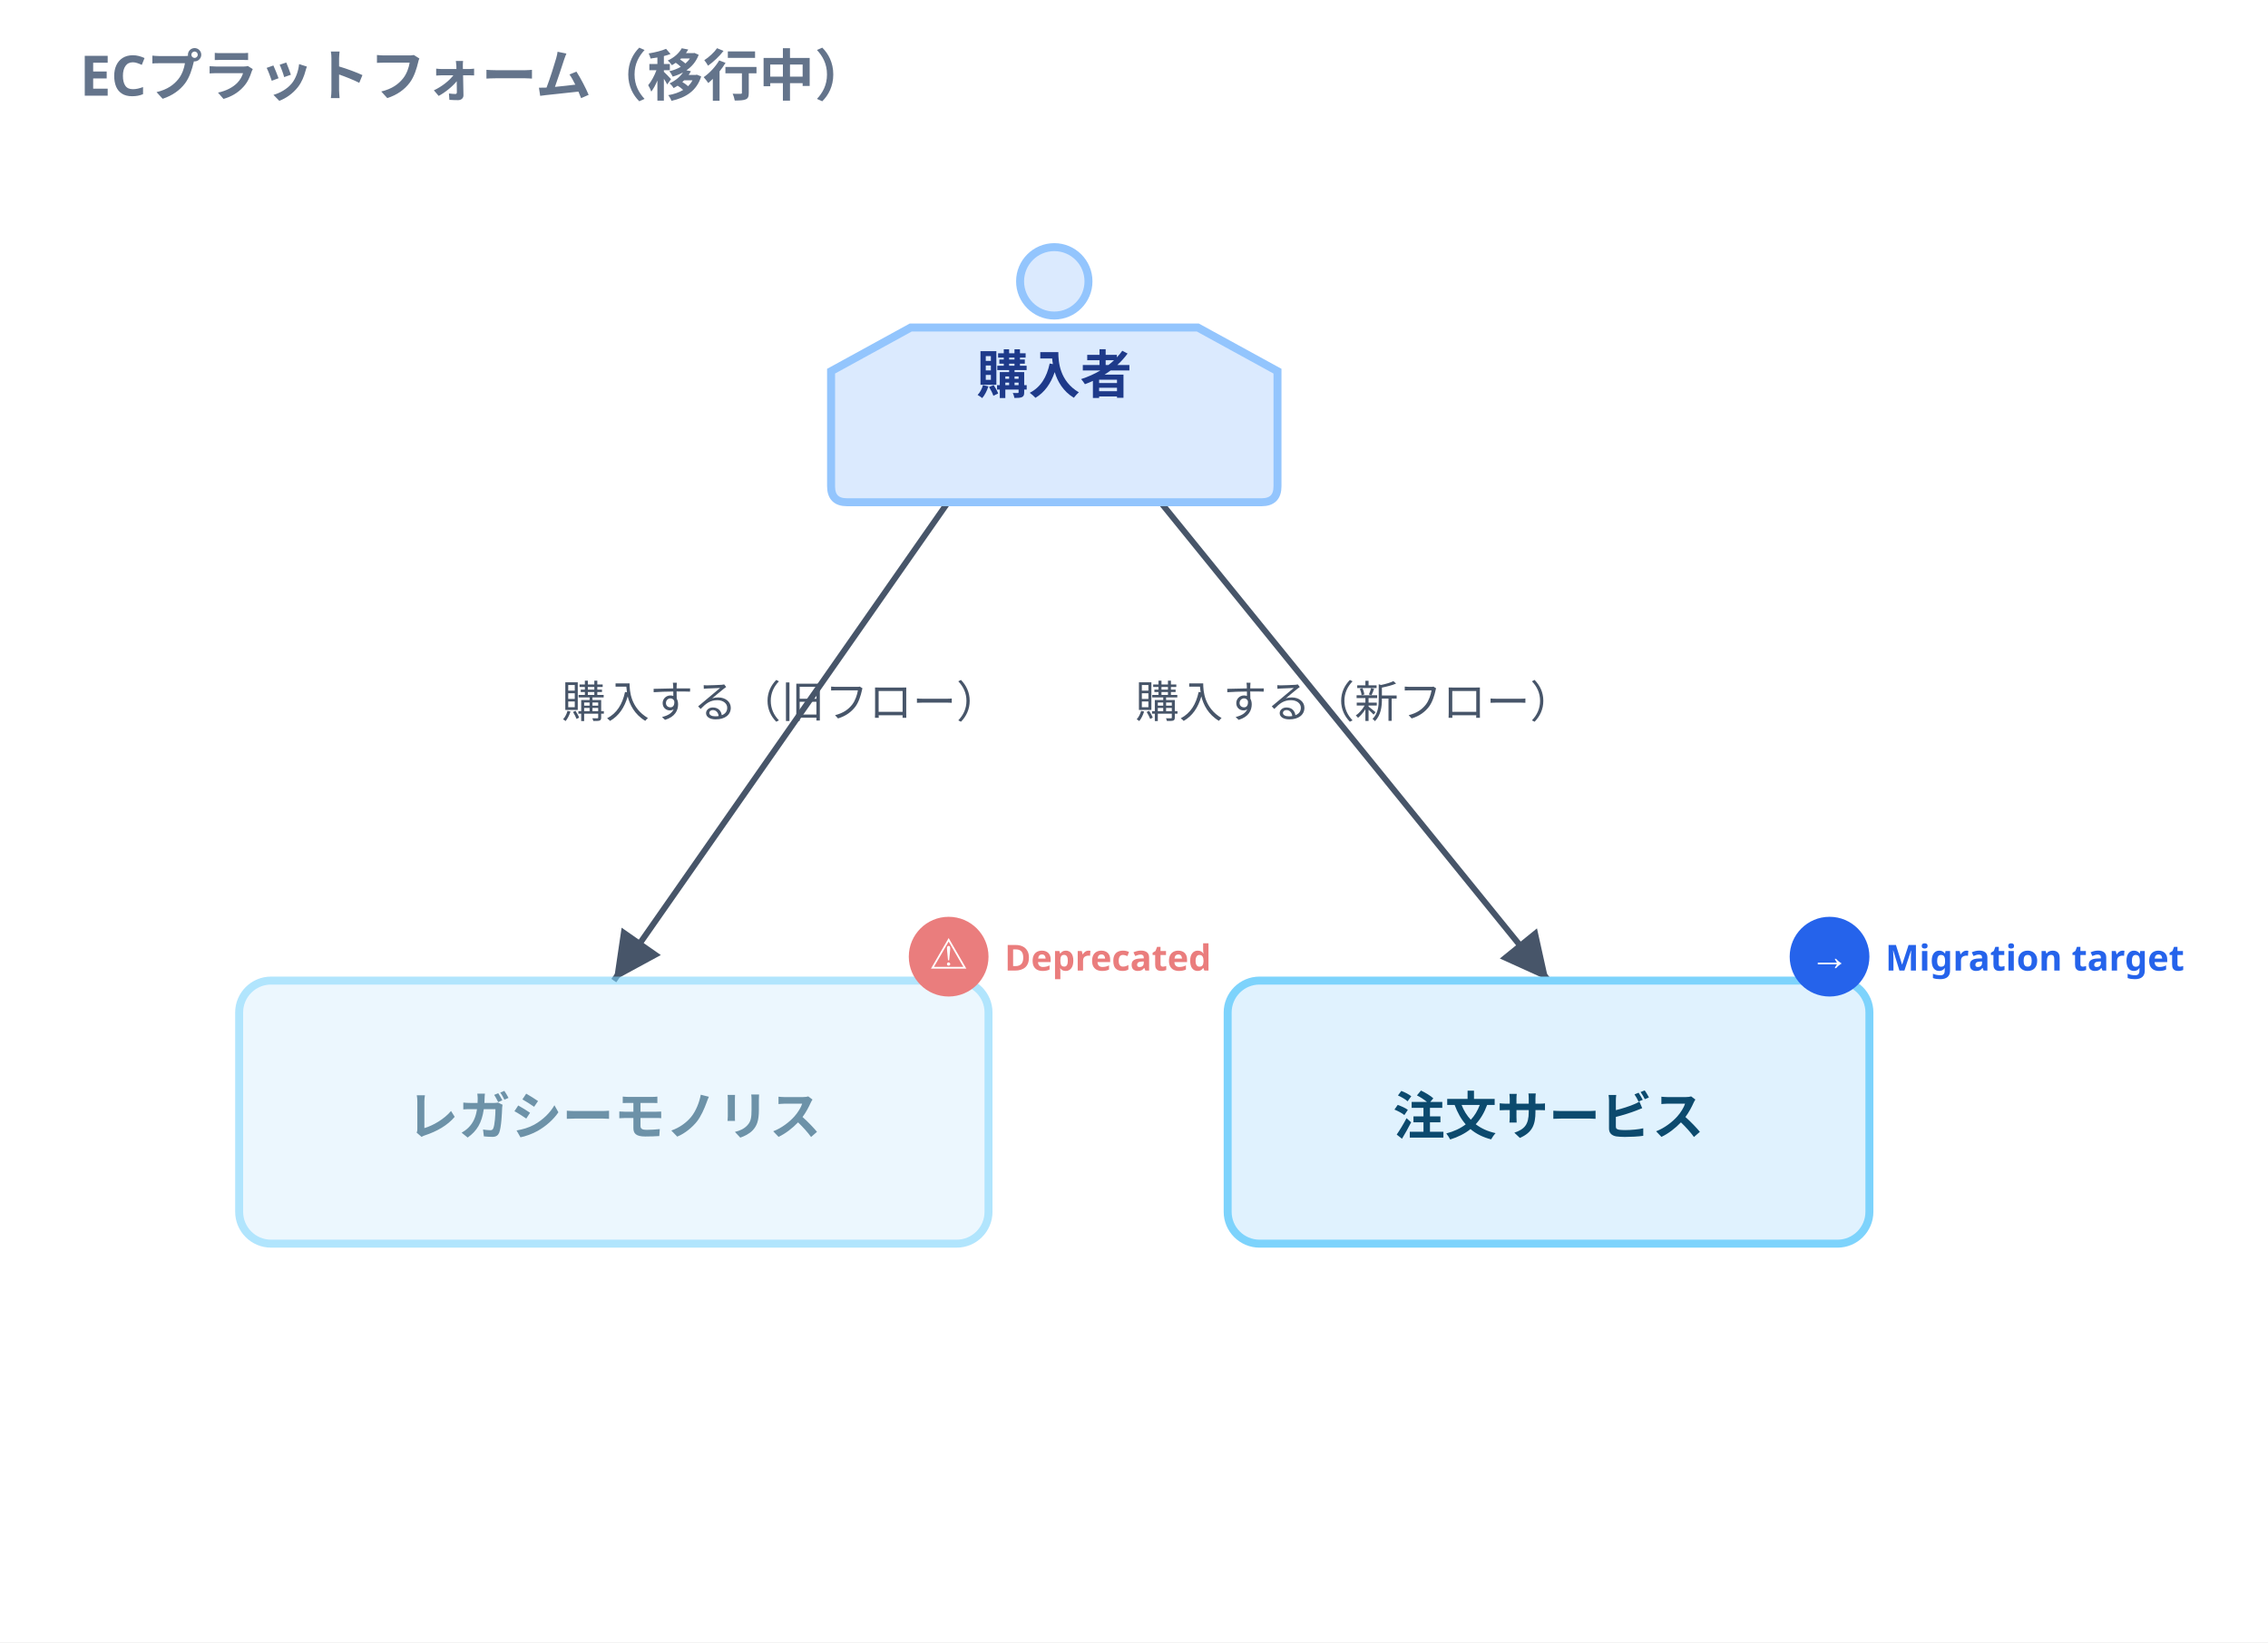
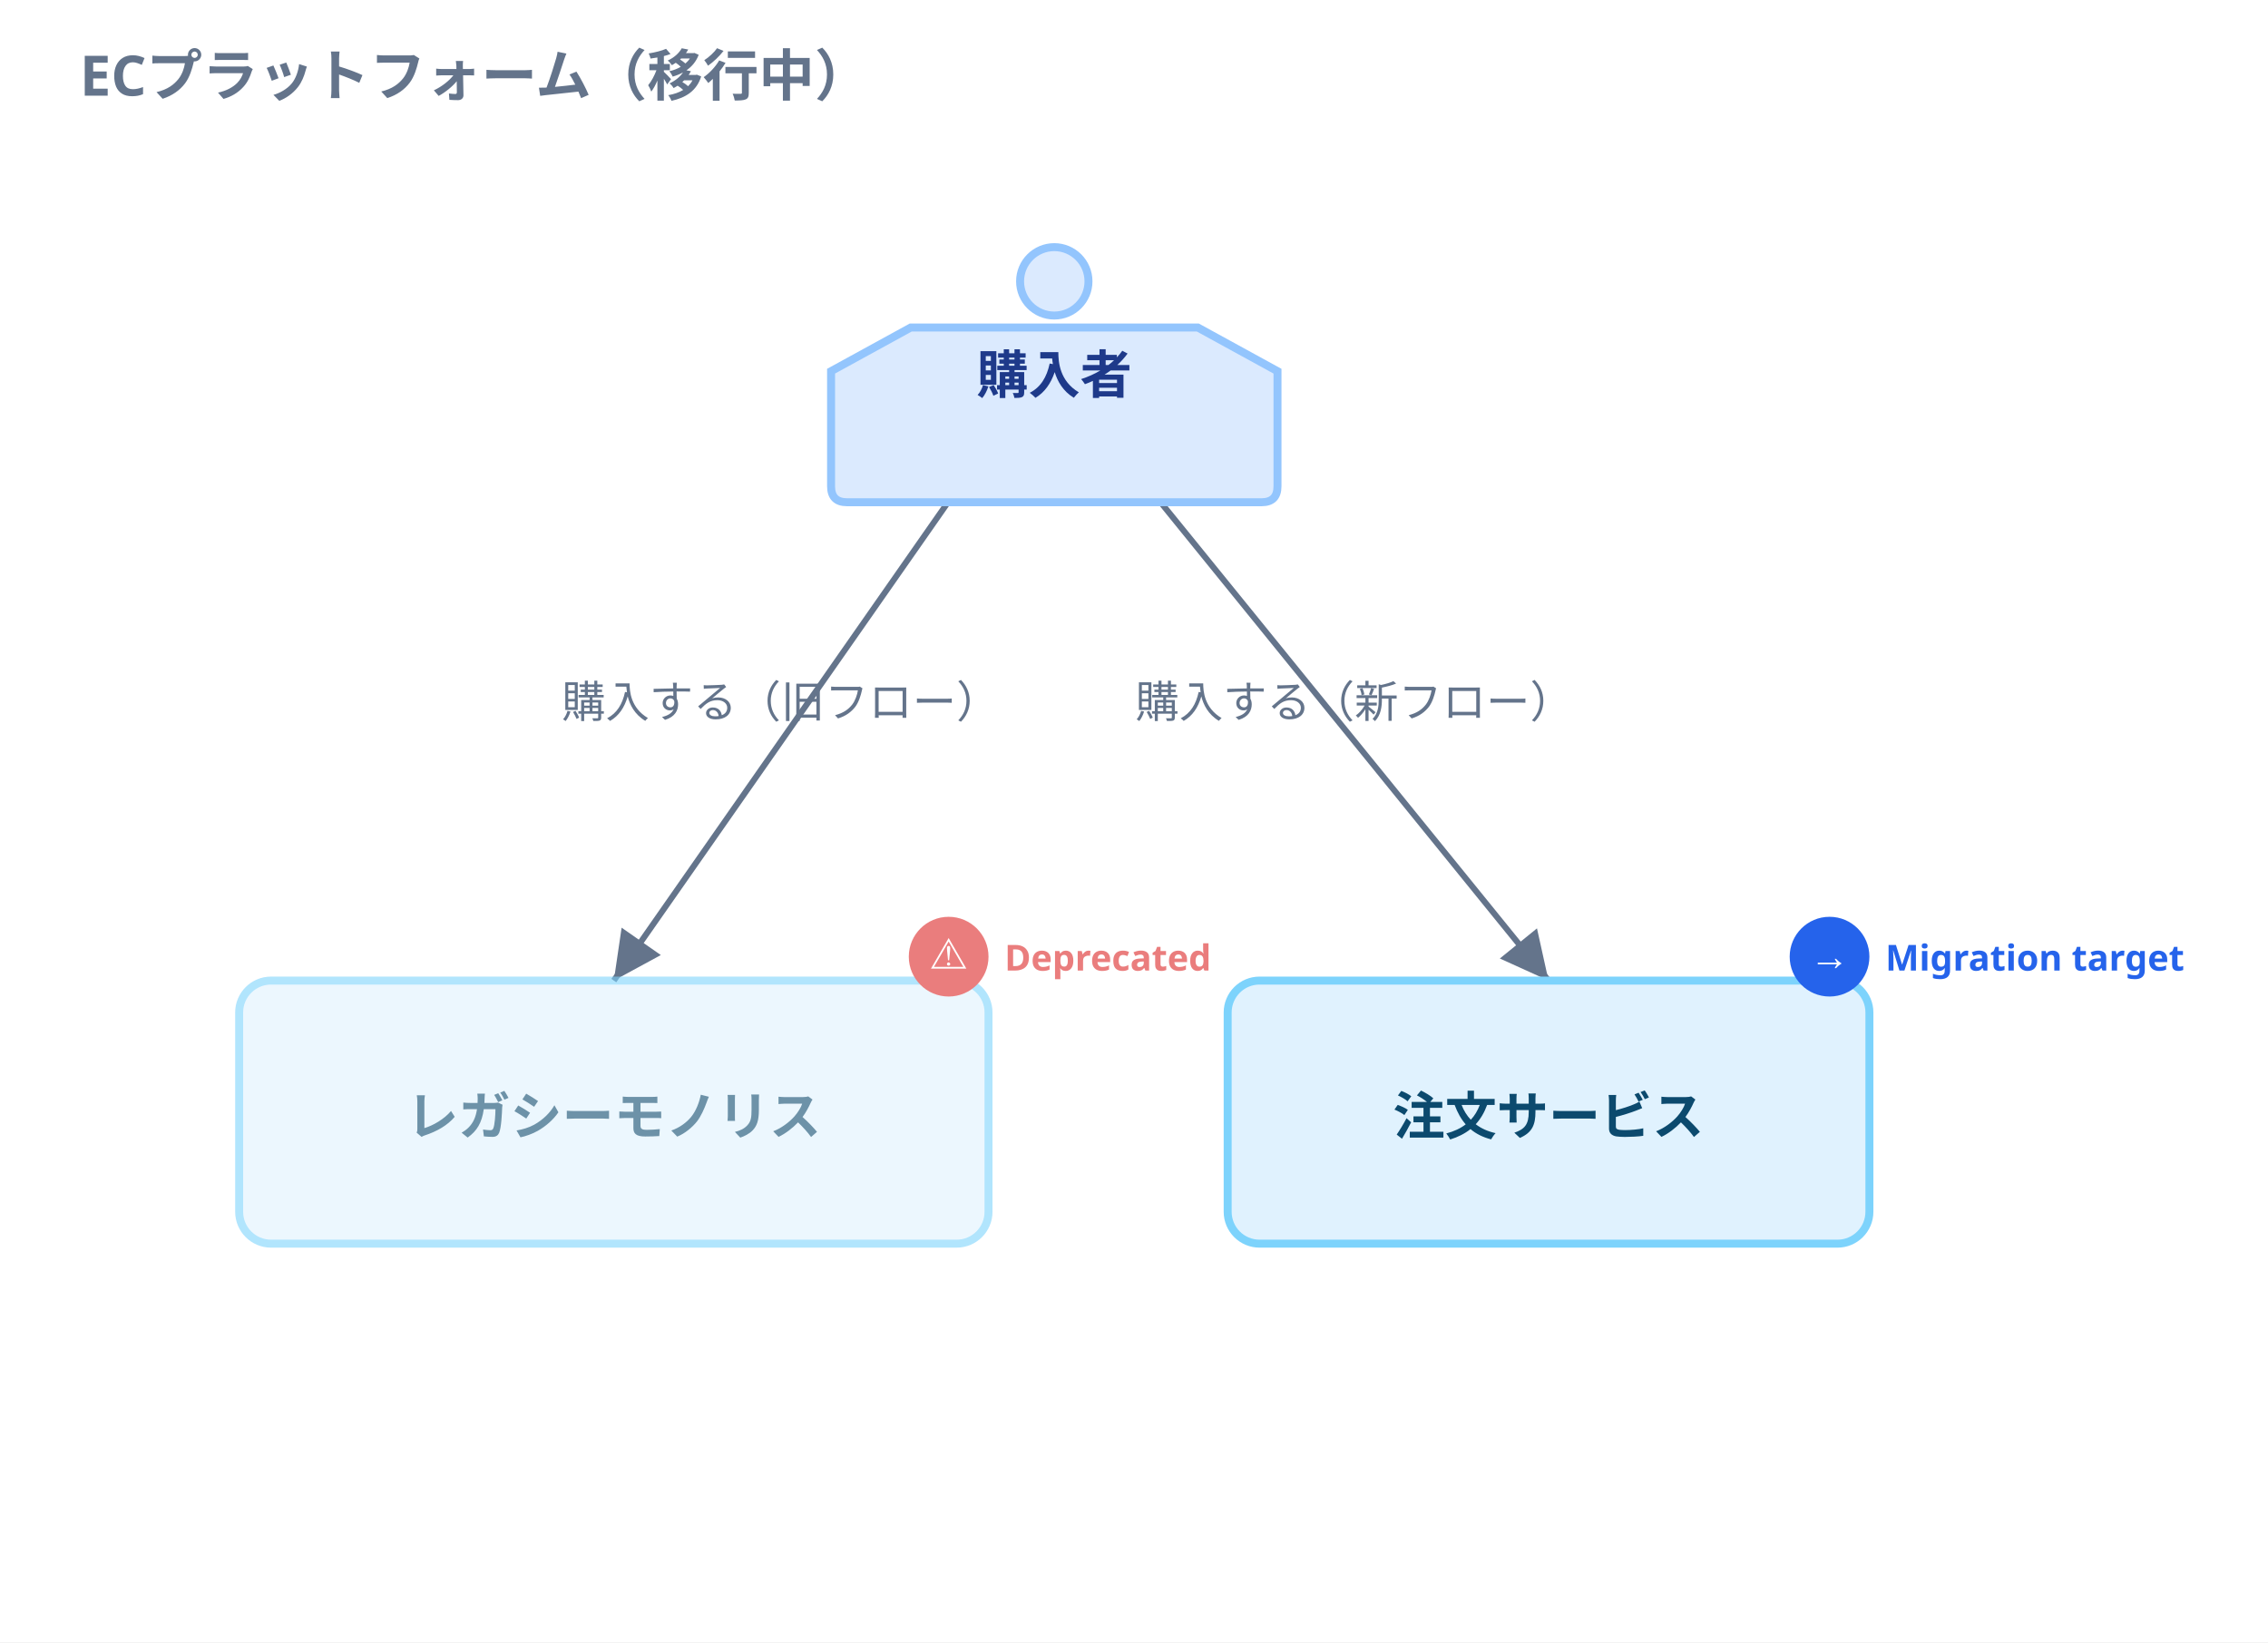
<svg xmlns="http://www.w3.org/2000/svg" viewBox="0 0 569 412" width="569" height="412">
  <defs>
    <marker id="arrow-default" viewBox="0 0 10 10" refX="10" refY="5" markerWidth="8" markerHeight="8" orient="auto-start-reverse">
-       <path d="M 0 0 L 10 5 L 0 10 z" fill="#475569" />
+       <path d="M 0 0 L 10 5 L 0 10 z" fill="#64748B" />
    </marker>
  </defs>
  <rect width="569" height="412" fill="#FFFFFF" rx="0" />
  <text x="20" y="24" fill="#64748B" font-size="14px" font-family="sans-serif" font-weight="bold">ECプラットフォーム（移行中）</text>
  <g class="edges">
    <g data-edge-from="Customer" data-edge-to="LegacyMonolith" data-edge-kind="sync" data-edge-canonical-id="Customer-&gt;LegacyMonolith" data-edge-label="購入する（旧フロー）" class="krs-edge krs-edge--interactive">
      <line x1="237.833" y1="126" x2="154" y2="246" stroke="transparent" stroke-width="14" stroke-linecap="butt" class="krs-edge__hitline" />
-       <line x1="237.833" y1="126" x2="154" y2="246" stroke="#475569" stroke-width="1.5" marker-end="url(#arrow-default)" />
-       <text x="195.917" y="180" text-anchor="middle" fill="#475569" font-size="11px" font-family="sans-serif">購入する（旧フロー）</text>
+       <line x1="237.833" y1="126" x2="154" y2="246" stroke="#64748B" stroke-width="1.5" marker-end="url(#arrow-default)" />
+       <text x="195.917" y="180" text-anchor="middle" fill="#64748B" font-size="11px" font-family="sans-serif">購入する（旧フロー）</text>
    </g>
    <g data-edge-from="Customer" data-edge-to="OrderService" data-edge-kind="sync" data-edge-canonical-id="Customer-&gt;OrderService" data-edge-label="購入する（新フロー）" class="krs-edge krs-edge--interactive">
      <line x1="291.167" y1="126" x2="388.5" y2="246" stroke="transparent" stroke-width="14" stroke-linecap="butt" class="krs-edge__hitline" />
-       <line x1="291.167" y1="126" x2="388.5" y2="246" stroke="#475569" stroke-width="1.5" marker-end="url(#arrow-default)" />
-       <text x="339.833" y="180" text-anchor="middle" fill="#475569" font-size="11px" font-family="sans-serif">購入する（新フロー）</text>
+       <line x1="291.167" y1="126" x2="388.5" y2="246" stroke="#64748B" stroke-width="1.5" marker-end="url(#arrow-default)" />
+       <text x="339.833" y="180" text-anchor="middle" fill="#64748B" font-size="11px" font-family="sans-serif">購入する（新フロー）</text>
    </g>
  </g>
  <g class="nodes">
    <g data-node-id="Customer" data-node-kind="user" data-has-children="false" data-has-description="false">
      <circle cx="264.5" cy="70.58" r="8.58" fill="#DBEAFE" stroke="#93C5FD" stroke-width="2" />
      <path d="M228.5 82.16 L300.5 82.16 L320.5 93.12 L320.5 122 Q320.5 126 316.5 126 L212.5 126 Q208.5 126 208.5 122 L208.5 93.12 Z" fill="#DBEAFE" stroke="#93C5FD" stroke-width="2" />
      <text x="264.5" y="93" text-anchor="middle" dominant-baseline="central" fill="#1E3A8A" font-size="13px" font-weight="bold" font-family="sans-serif">購入者</text>
    </g>
    <g data-node-id="LegacyMonolith" data-node-kind="service" data-has-children="true" data-has-description="false" style="cursor: pointer" opacity="0.6">
      <rect x="60" y="246" width="188" height="66" rx="8" ry="8" fill="#E0F2FE" stroke="#7DD3FC" stroke-width="2" />
      <text x="154" y="279" text-anchor="middle" dominant-baseline="central" fill="#0C4A6E" font-size="13px" font-weight="bold" font-family="sans-serif">レガシーモノリス</text>
      <g data-node-badge="LegacyMonolith">
        <circle cx="238" cy="240" r="10" fill="#DC2626" />
        <text x="238" y="240" text-anchor="middle" dominant-baseline="central" fill="white" font-size="10px">⚠</text>
        <text x="252" y="240" dominant-baseline="central" fill="#DC2626" font-size="9px" font-weight="bold" font-family="sans-serif">Deprecated</text>
      </g>
    </g>
    <g data-node-id="OrderService" data-node-kind="service" data-has-children="true" data-has-description="false" style="cursor: pointer">
      <rect x="308" y="246" width="161" height="66" rx="8" ry="8" fill="#E0F2FE" stroke="#7DD3FC" stroke-width="2" />
      <text x="388.5" y="279" text-anchor="middle" dominant-baseline="central" fill="#0C4A6E" font-size="13px" font-weight="bold" font-family="sans-serif">注文サービス</text>
      <g data-node-badge="OrderService">
        <circle cx="459" cy="240" r="10" fill="#2563EB" />
        <text x="459" y="240" text-anchor="middle" dominant-baseline="central" fill="white" font-size="10px">→</text>
        <text x="473" y="240" dominant-baseline="central" fill="#2563EB" font-size="9px" font-weight="bold" font-family="sans-serif">Migration target</text>
      </g>
    </g>
  </g>
</svg>
